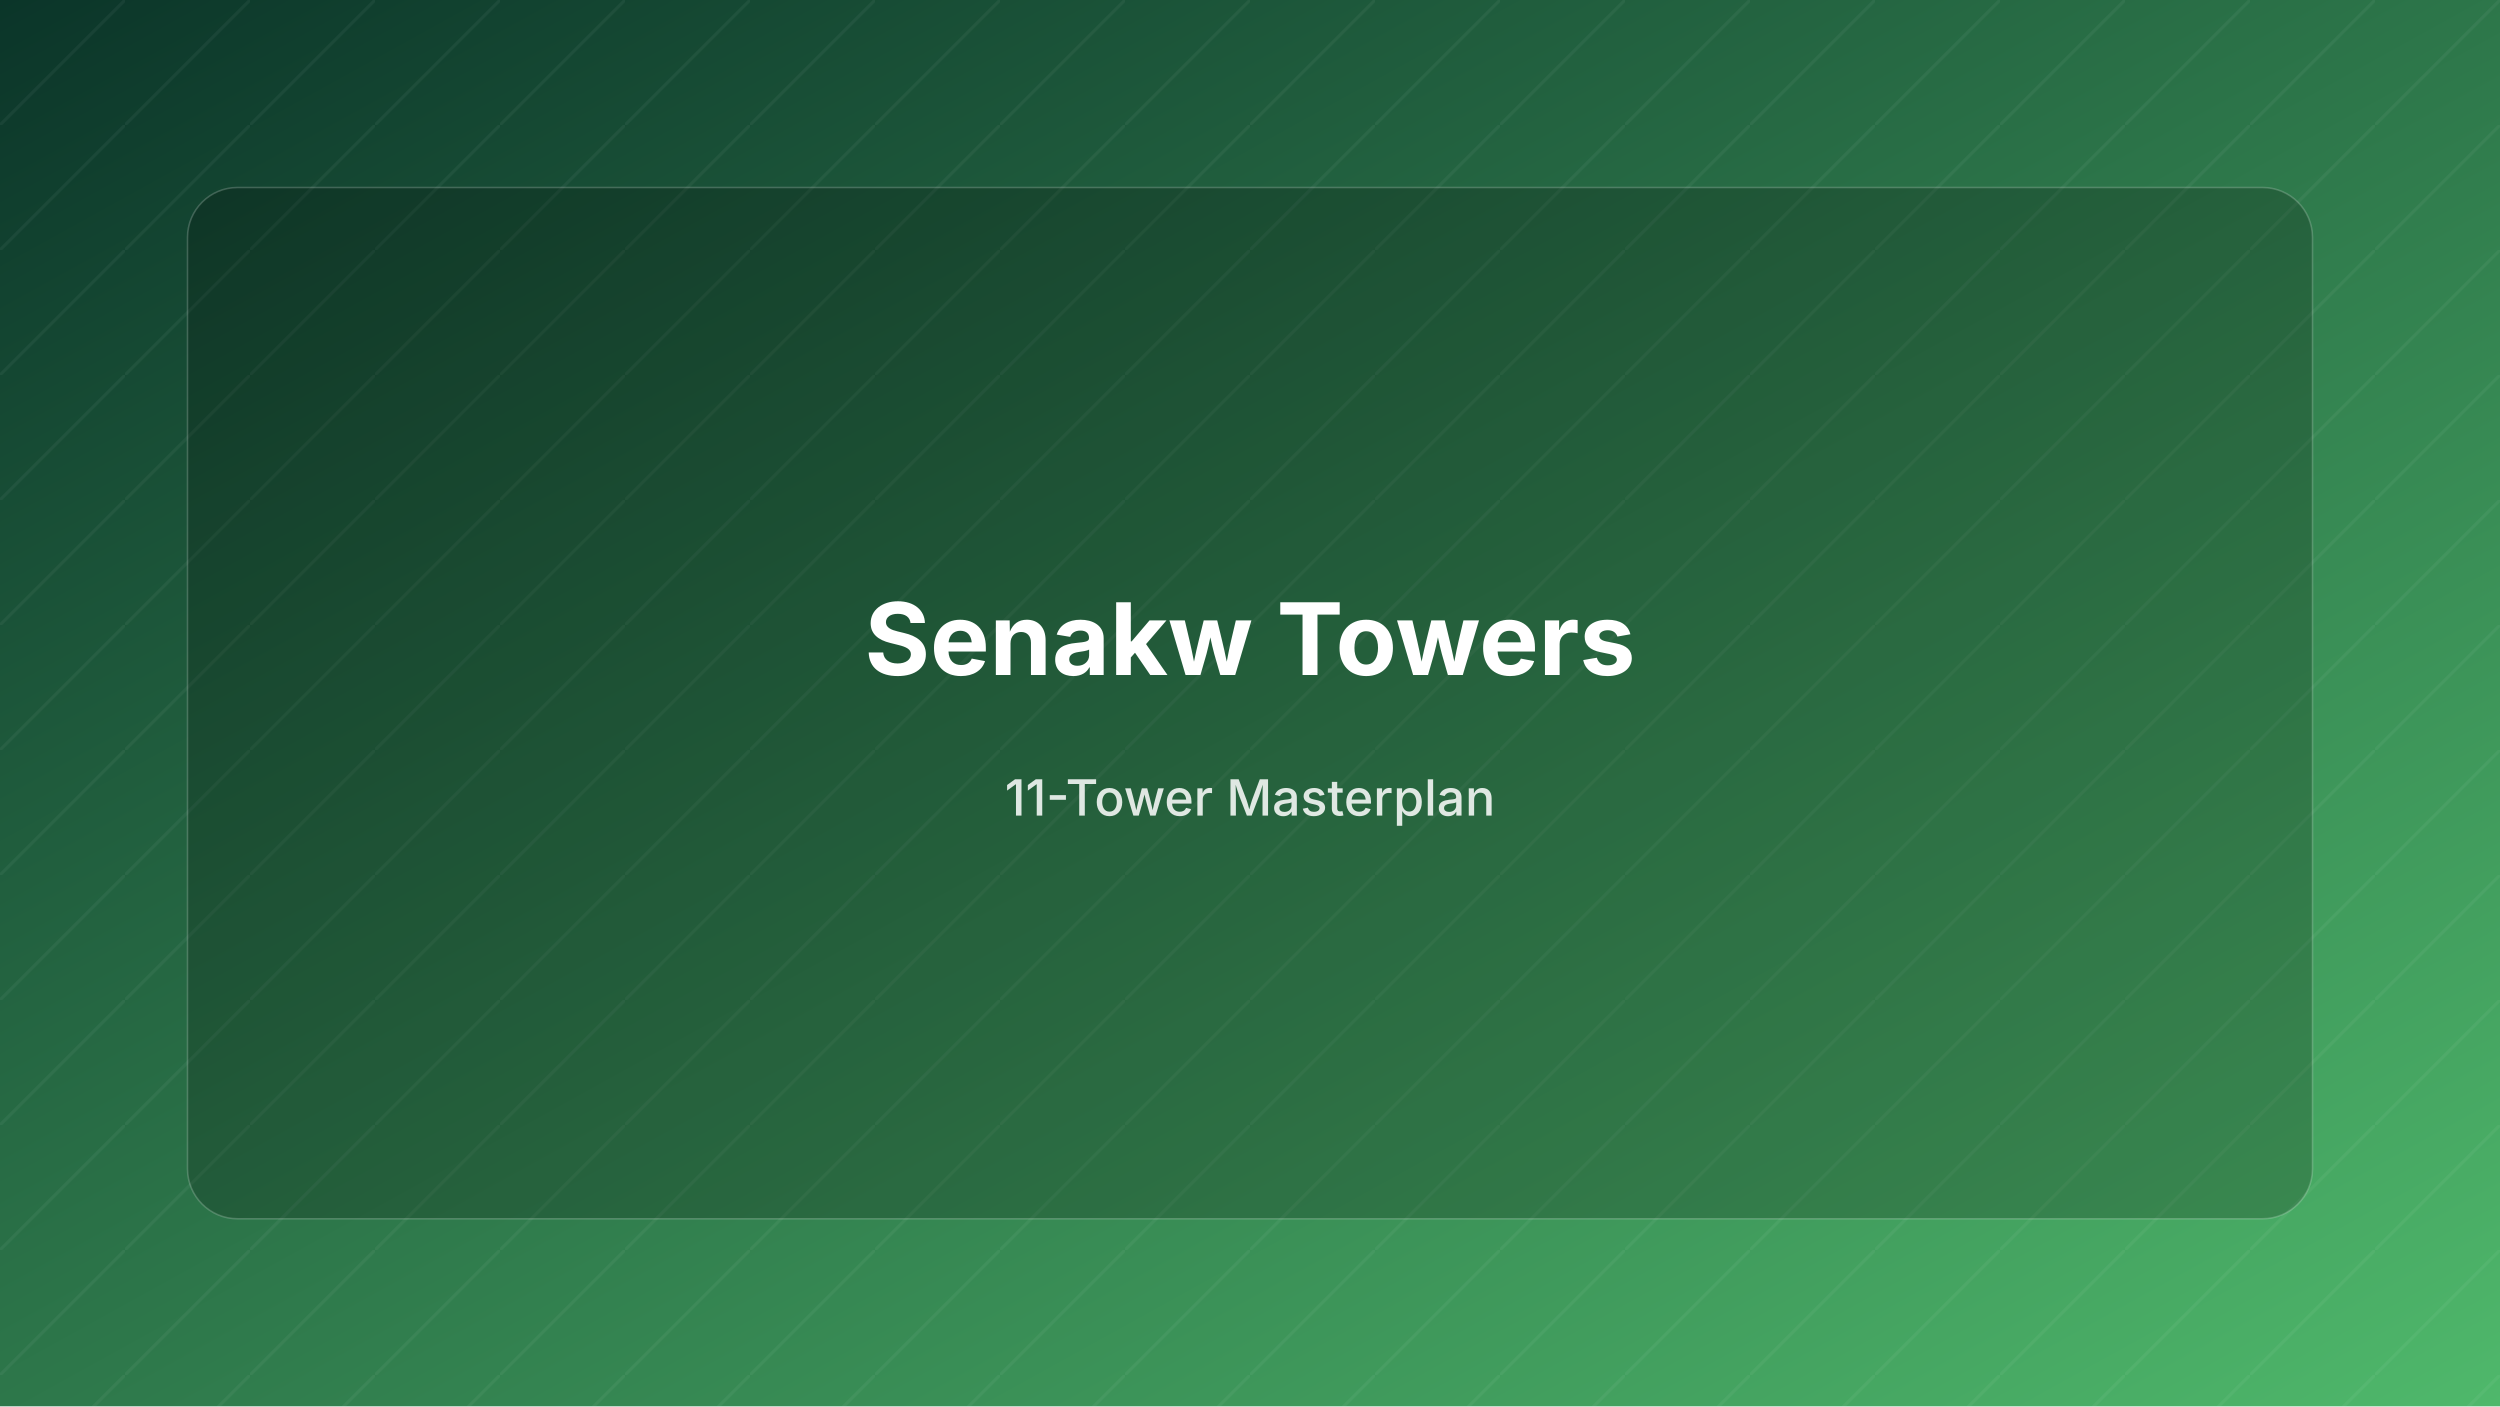
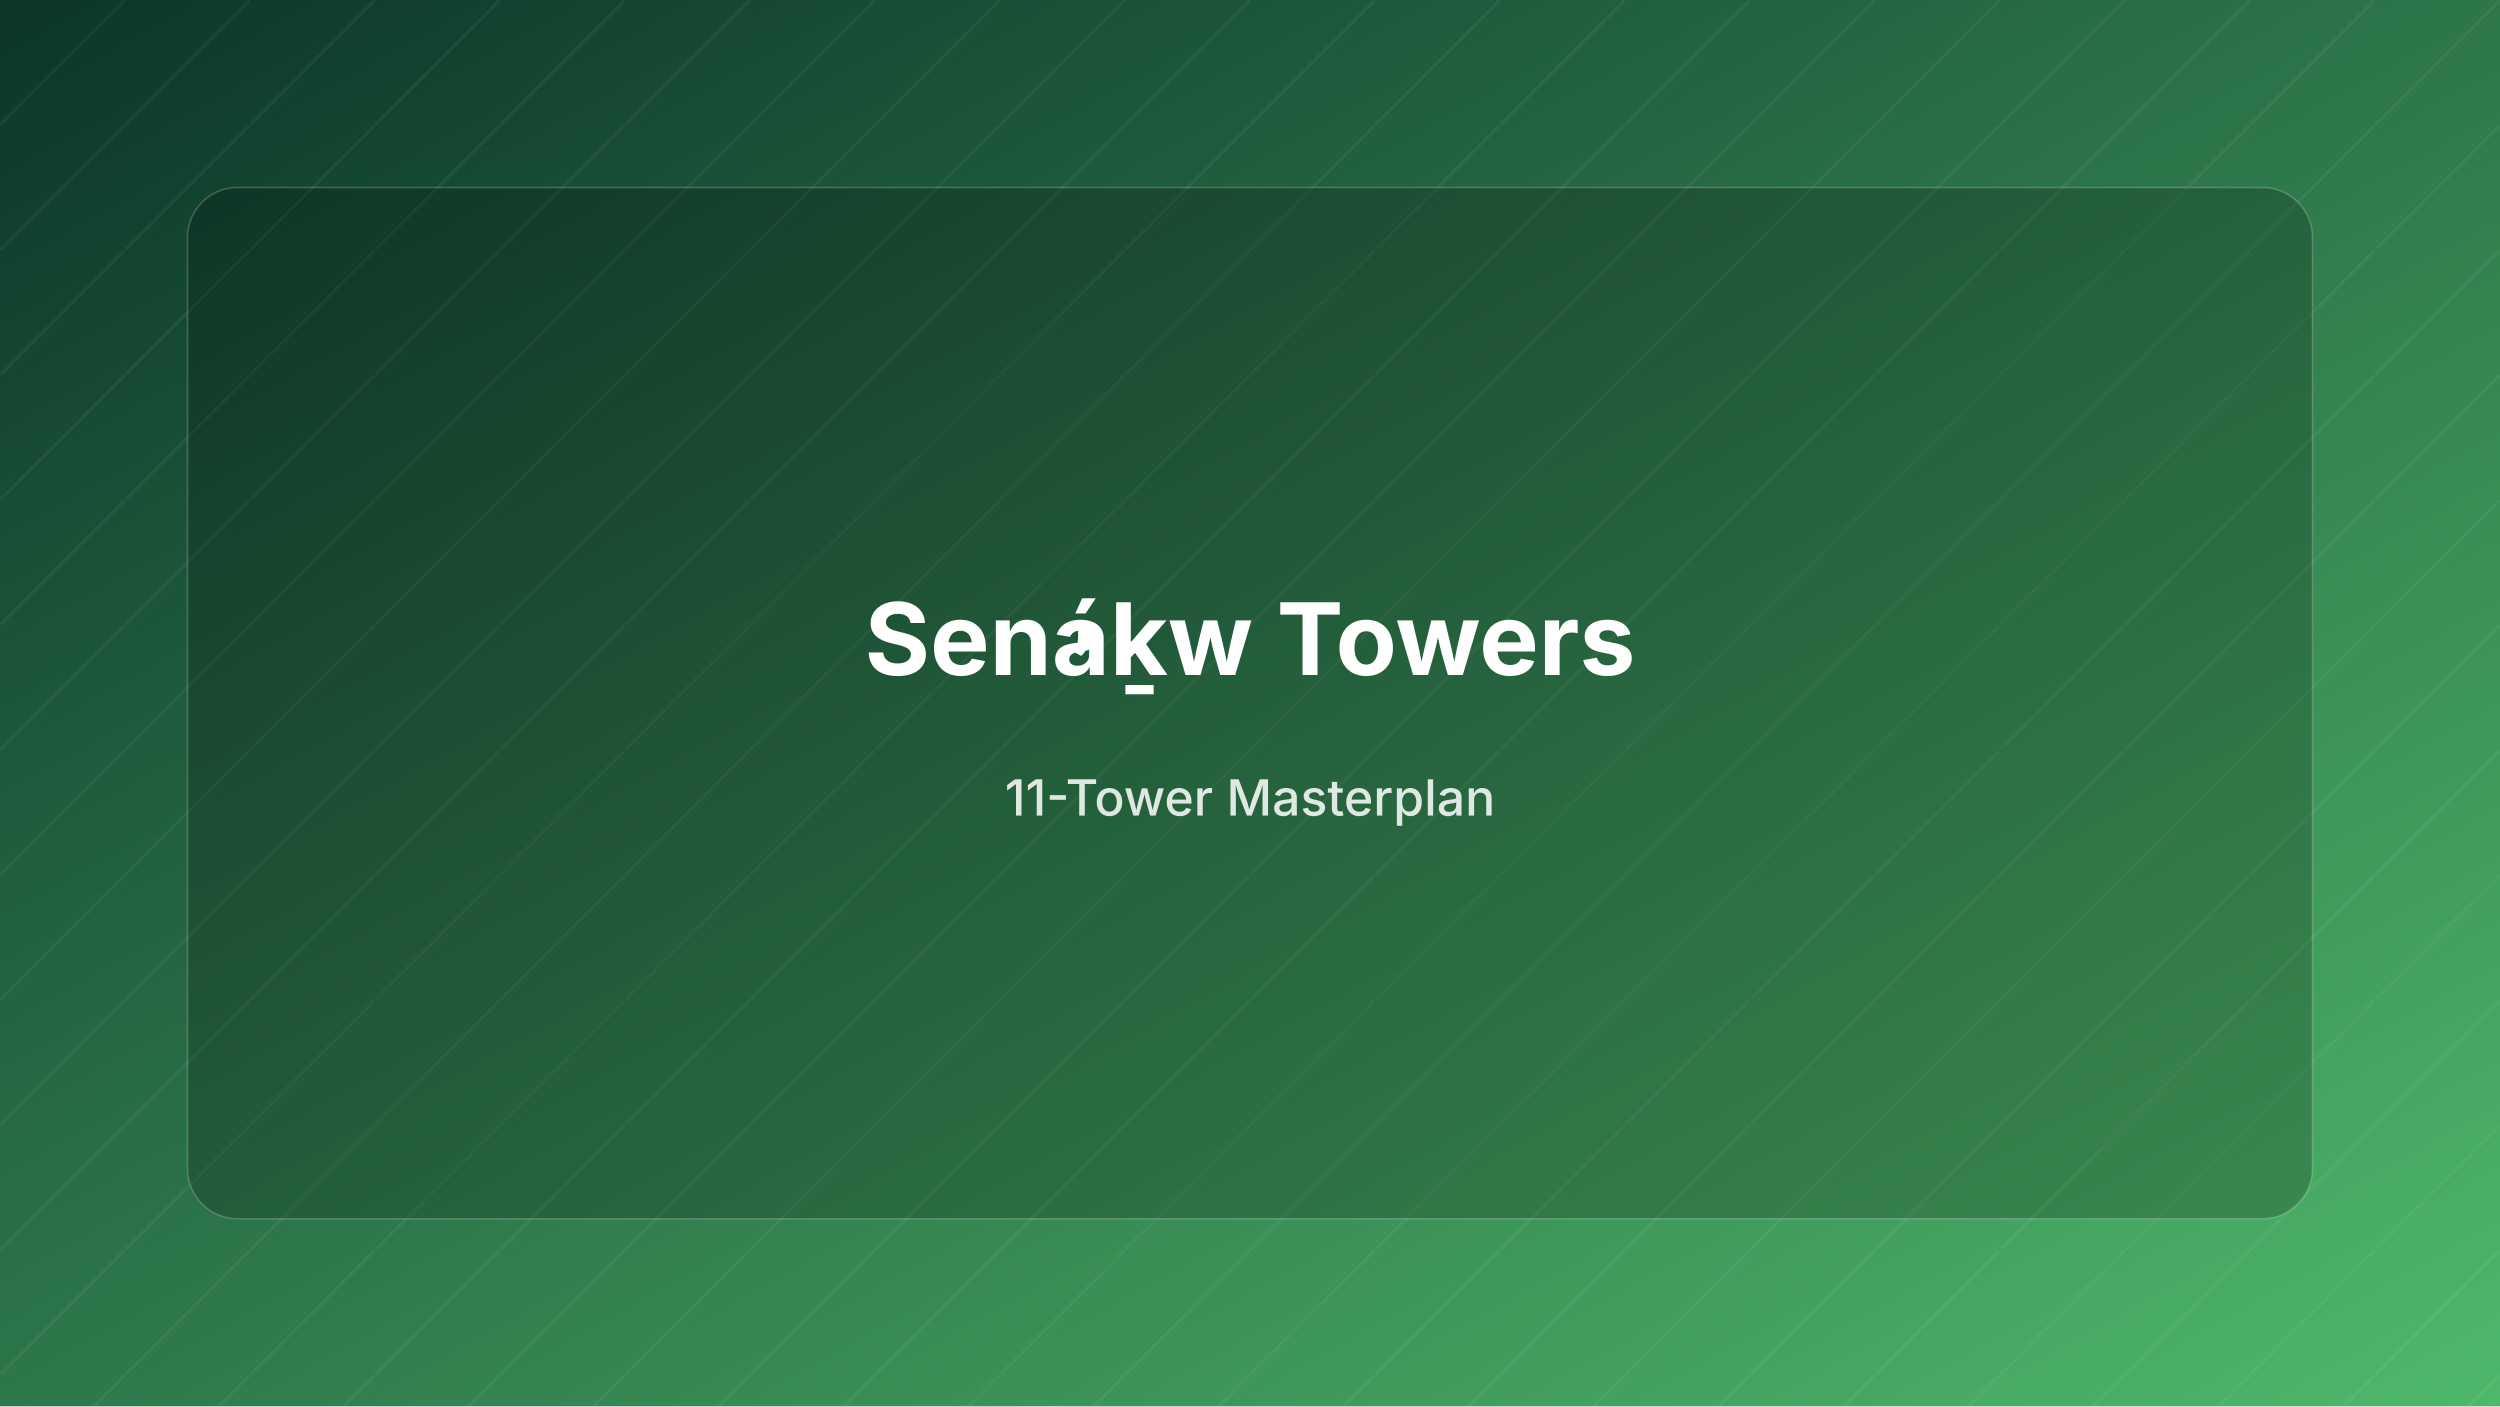
<svg xmlns="http://www.w3.org/2000/svg" width="1600" height="900" viewBox="0 0 1600 900">
  <defs>
    <linearGradient id="g" x1="0" y1="0" x2="1" y2="1">
      <stop offset="0%" stop-color="#0b3529" />
      <stop offset="100%" stop-color="#4fb86b" />
    </linearGradient>
    <pattern id="p" width="80" height="80" patternUnits="userSpaceOnUse">
      <path d="M0 80 L80 0" stroke="rgba(255,255,255,0.08)" stroke-width="2" />
    </pattern>
  </defs>
  <rect width="1600" height="900" fill="url(#g)" />
  <rect width="1600" height="900" fill="url(#p)" opacity="0.6" />
  <rect x="120" y="120" width="1360" height="660" rx="32" fill="rgba(0,0,0,0.2)" stroke="rgba(255,255,255,0.2)" />
-   <text x="50%" y="48%" text-anchor="middle" font-family="Inter, Arial, sans-serif" font-size="64" font-weight="700" fill="white">Senakw Towers</text>
+   <text x="50%" y="48%" text-anchor="middle" font-family="Inter, Arial, sans-serif" font-size="64" font-weight="700" fill="white">Sen̓áḵw Towers</text>
  <text x="50%" y="58%" text-anchor="middle" font-family="Inter, Arial, sans-serif" font-size="32" font-weight="500" fill="rgba(255,255,255,0.85)">11-Tower Masterplan</text>
</svg>
